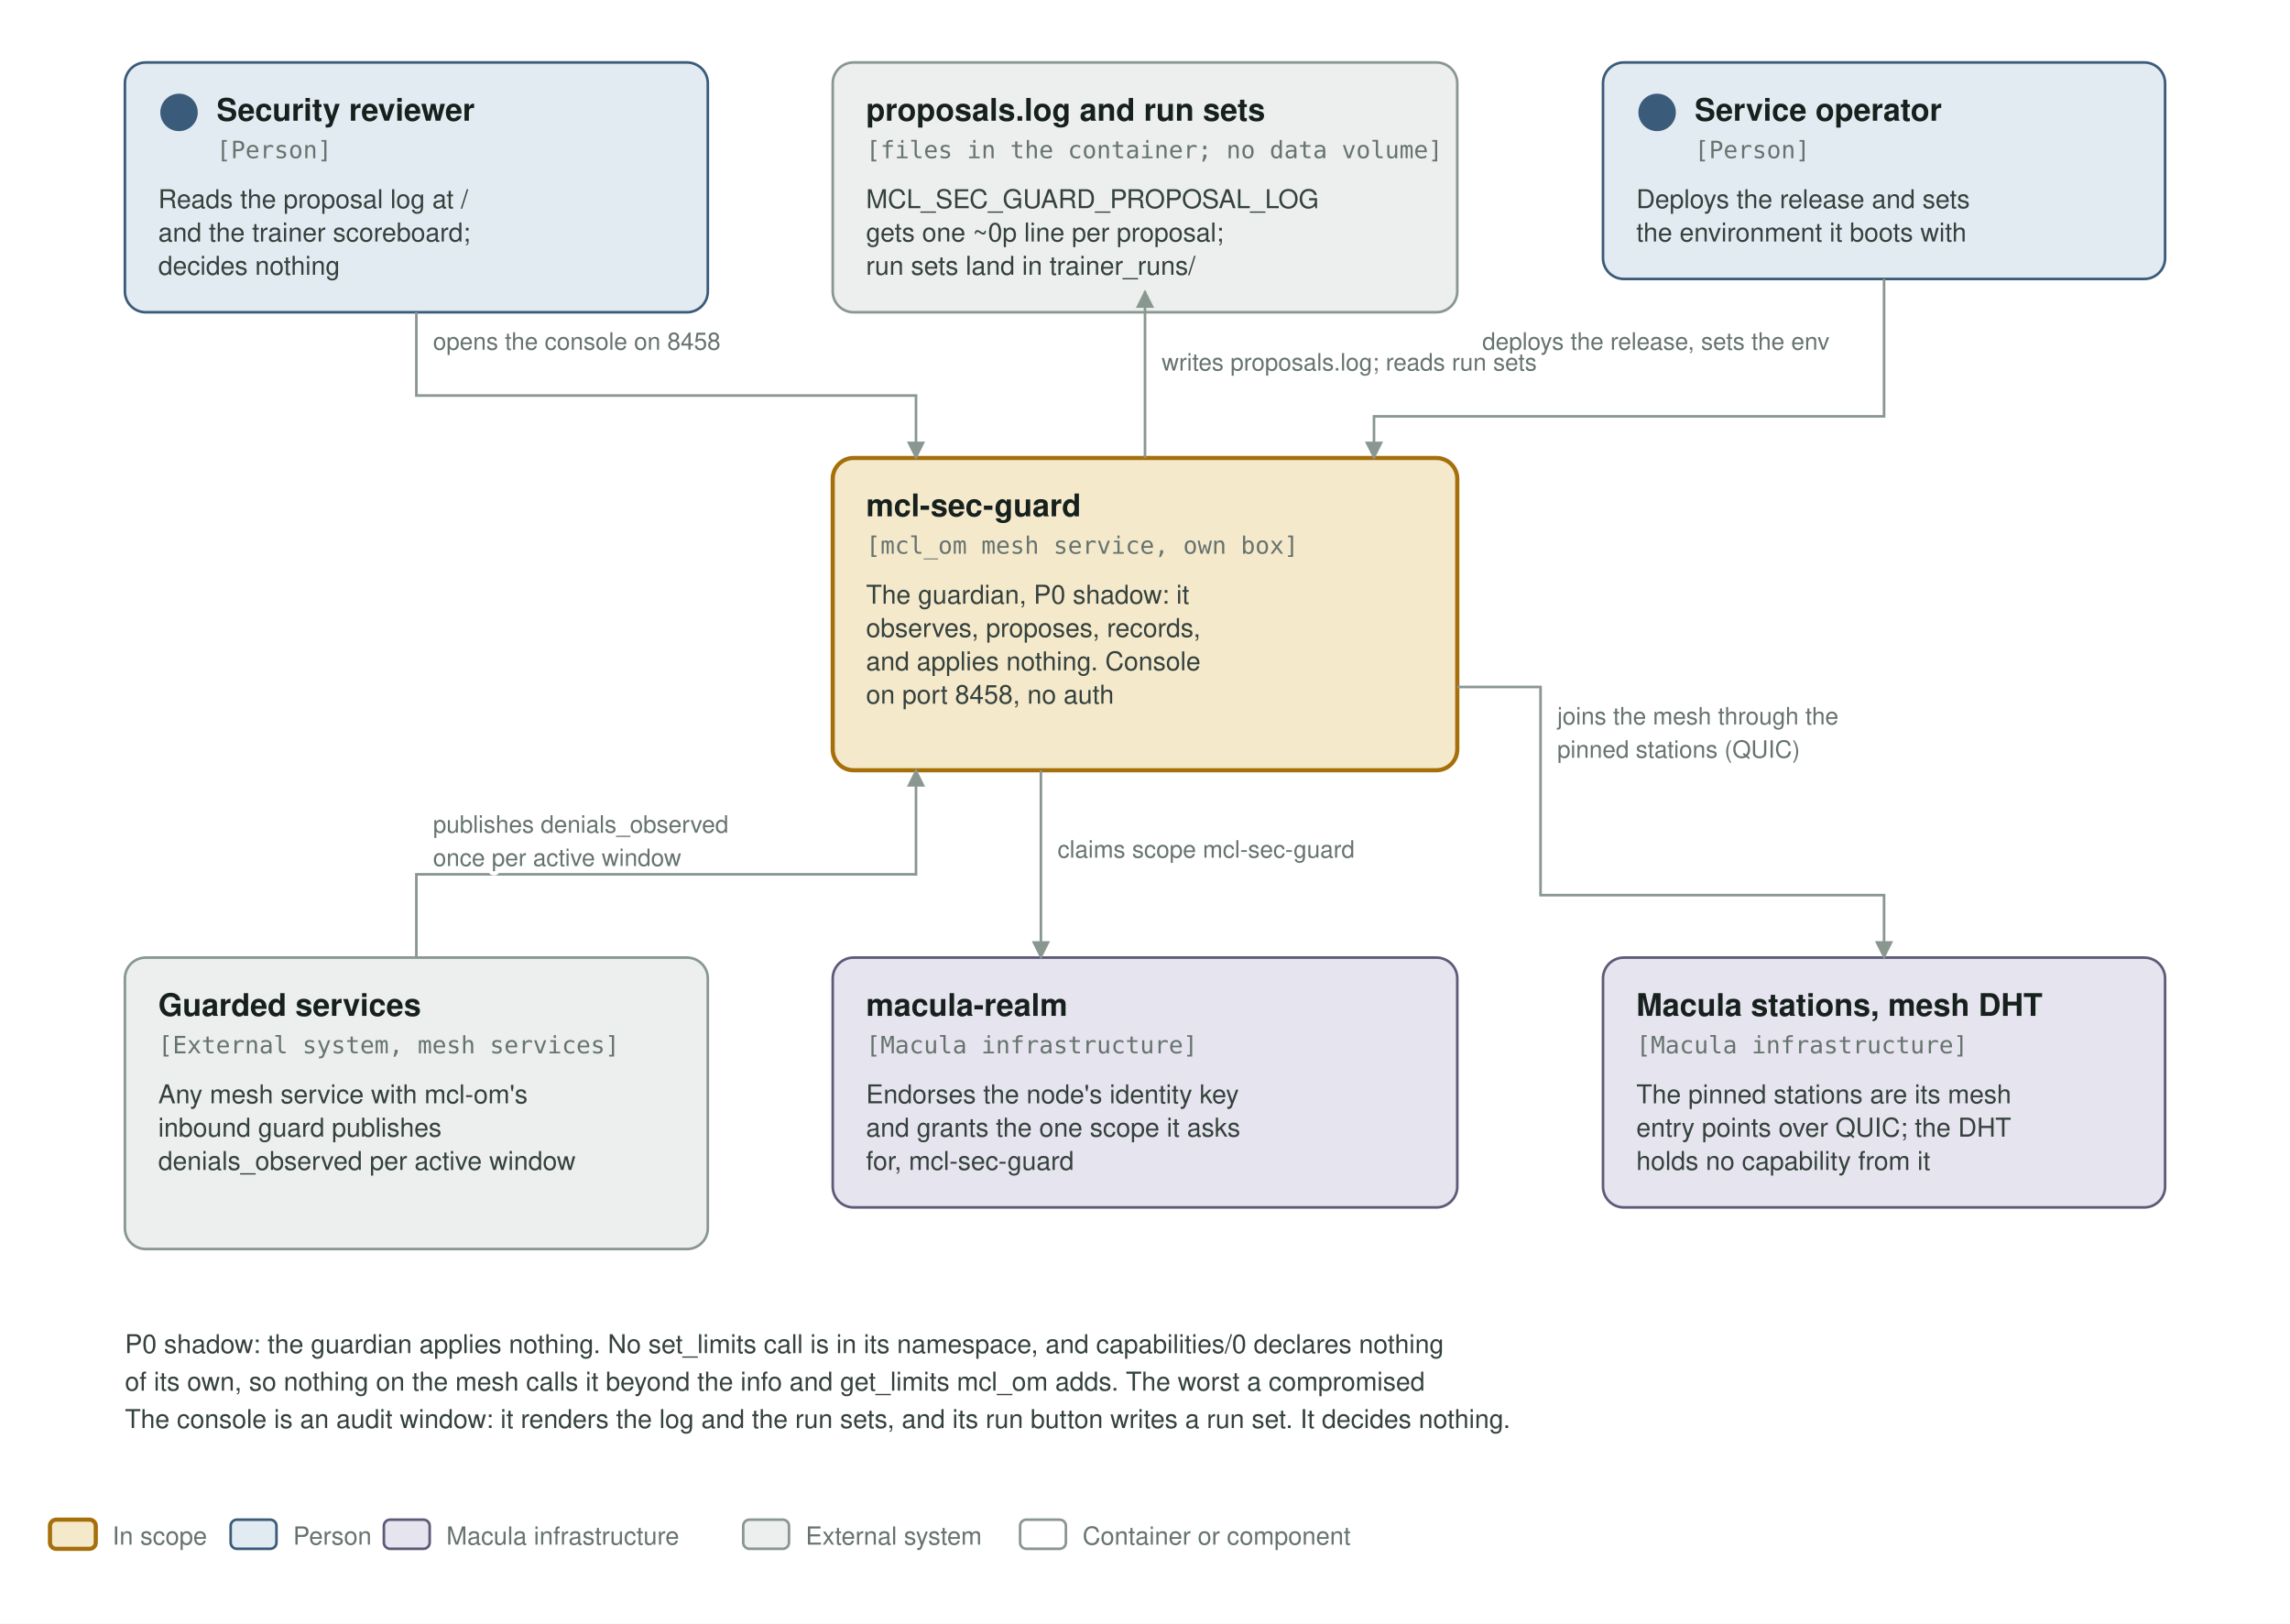
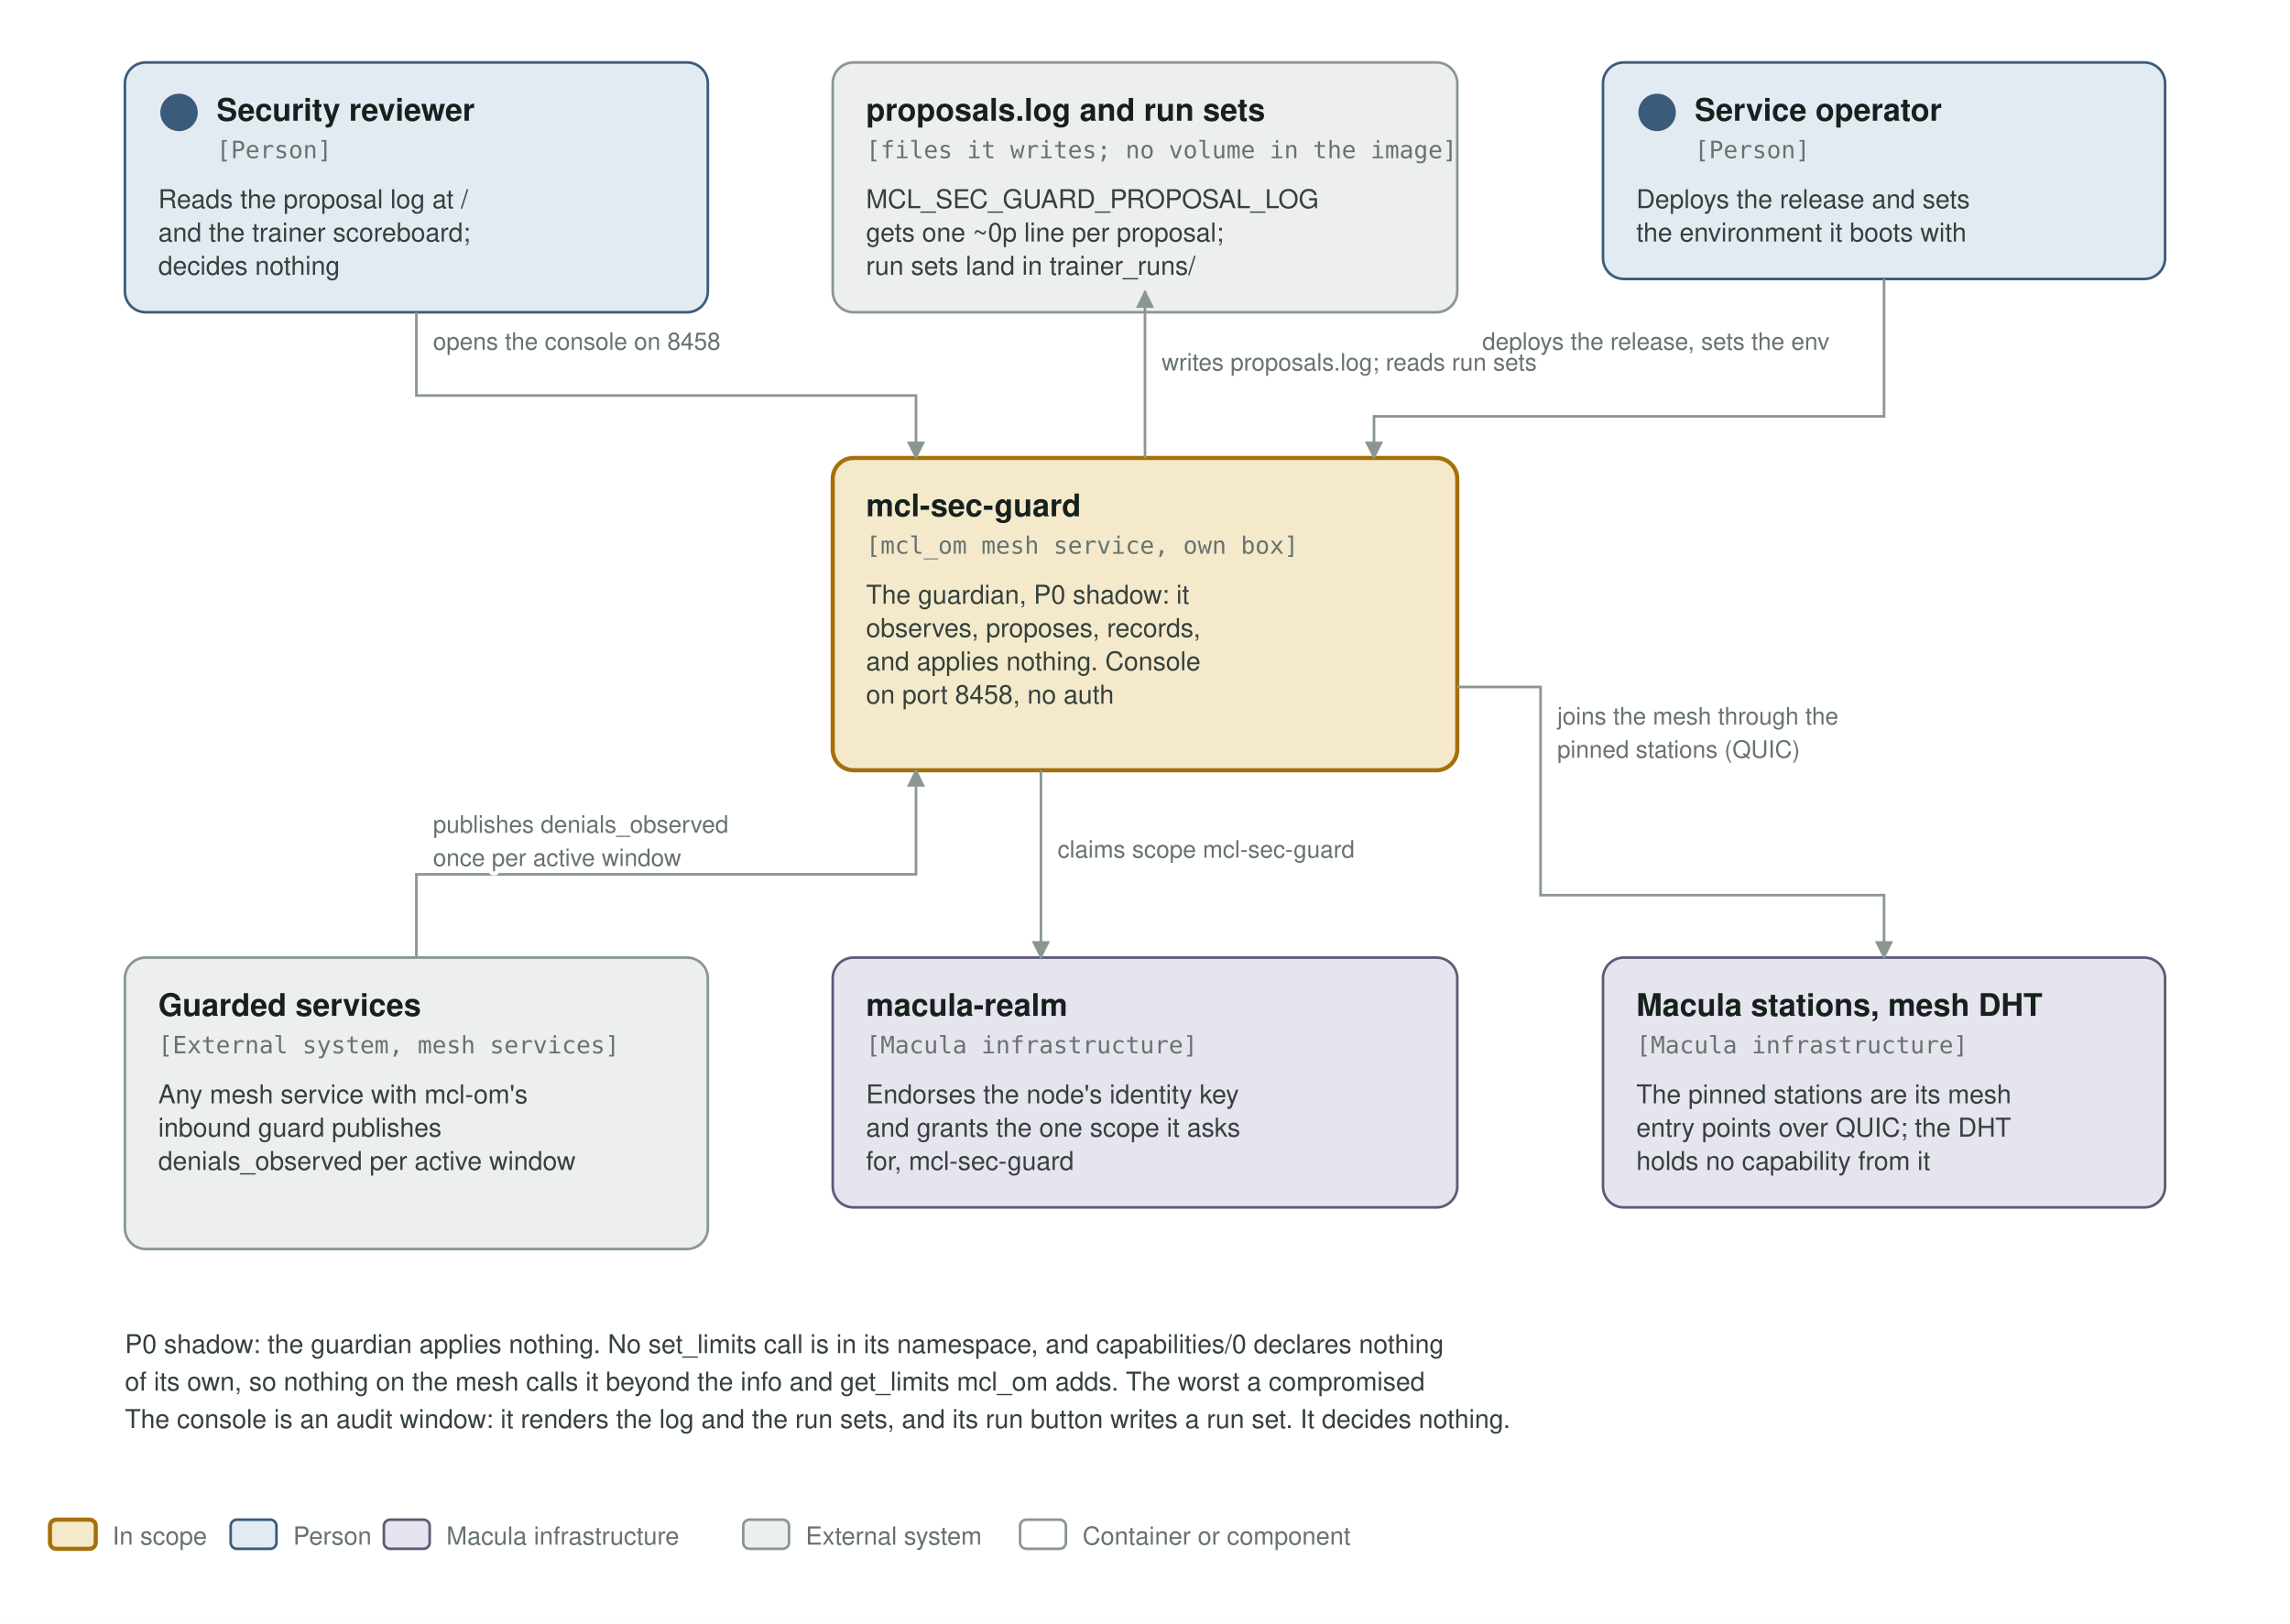
<svg xmlns="http://www.w3.org/2000/svg" viewBox="0 0 1100 780" role="img" aria-label="mcl-sec-guard system context">
  <style>
.t-name { font-family: "Atkinson Hyperlegible", "Segoe UI", system-ui, -apple-system, Helvetica, Arial, sans-serif; font-size: 15px; font-weight: 700; }
.t-desc { font-family: "Atkinson Hyperlegible", "Segoe UI", system-ui, -apple-system, Helvetica, Arial, sans-serif; font-size: 12.5px; }
.t-rel { font-family: "Atkinson Hyperlegible", "Segoe UI", system-ui, -apple-system, Helvetica, Arial, sans-serif; font-size: 11.5px; paint-order: stroke; stroke-width: 4px; stroke-linejoin: round; }
.t-code { font-family: "JetBrains Mono", ui-monospace, Menlo, Consolas, monospace; font-size: 13px; font-weight: 600; }
.t-type { font-family: "JetBrains Mono", ui-monospace, Menlo, Consolas, monospace; font-size: 11.5px; }
.t-bound { font-family: "JetBrains Mono", ui-monospace, Menlo, Consolas, monospace; font-size: 12px; font-weight: 600; }
.t-leg { font-family: "Atkinson Hyperlegible", "Segoe UI", system-ui, -apple-system, Helvetica, Arial, sans-serif; font-size: 12px; }
.edge { fill: none; stroke-width: 1.25; }
.edge-later { fill: none; stroke-width: 1.25; stroke-dasharray: 5 4; }
.bg { fill: #FFFFFF; }
.b-sys { fill: #F5E9CC; stroke: #A56F0A; stroke-width: 2; }
.b-per { fill: #E3EBF2; stroke: #3B5B7A; stroke-width: 1.25; }
.b-mac { fill: #E6E4EE; stroke: #5E5A78; stroke-width: 1.25; }
.b-ext { fill: #ECEFED; stroke: #8A9791; stroke-width: 1.25; }
.b-cmp { fill: #FFFFFF; stroke: #8A9791; stroke-width: 1.25; }
.b-later { fill: none; stroke: #8A9791; stroke-width: 1.25; stroke-dasharray: 5 4; }
.bound { fill: none; stroke: #B3BDB8; stroke-width: 1; }
.head { fill: #3B5B7A; }
.t-name, .t-code { fill: #16201D; }
.t-type, .t-bound, .t-leg { fill: #66736E; }
.t-desc { fill: #34413C; }
.t-rel { fill: #66736E; stroke: #FFFFFF; }
.edge, .edge-later { stroke: #8A9791; }
.arrowhead { fill: #8A9791; }
@media (prefers-color-scheme: dark) {
.bg { fill: #171F1C; }
.b-sys { fill: #3A2E13; stroke: #E3AA3C; }
.b-per { fill: #1D2A36; stroke: #8EB4D8; }
.b-mac { fill: #26243A; stroke: #A9A4C8; }
.b-ext { fill: #1C2421; stroke: #7D8B85; }
.b-cmp { fill: #171F1C; stroke: #7D8B85; }
.b-later { stroke: #7D8B85; }
.bound { stroke: #4A5752; }
.head { fill: #8EB4D8; }
.t-name, .t-code { fill: #E6ECE9; }
.t-type, .t-bound, .t-leg { fill: #93A09A; }
.t-desc { fill: #C3CDC8; }
.t-rel { fill: #93A09A; stroke: #171F1C; }
.edge, .edge-later { stroke: #7D8B85; }
.arrowhead { fill: #7D8B85; }
}
</style>
  <defs>
    <marker id="a" viewBox="0 0 10 10" refX="9" refY="5" markerWidth="7" markerHeight="7" orient="auto-start-reverse">
      <path class="arrowhead" d="M0 0L10 5L0 10z" />
    </marker>
  </defs>
  <rect class="bg" x="0" y="0" width="1100" height="780" />
  <rect class="b-per" x="60" y="30" width="280" height="120" rx="10" />
  <circle class="head" cx="86" cy="54" r="9" />
  <text class="t-name" x="104" y="58">Security reviewer</text>
  <text class="t-type" x="104" y="76">[Person]</text>
  <text class="t-desc" x="76" y="100">Reads the proposal log at /</text>
  <text class="t-desc" x="76" y="116">and the trainer scoreboard;</text>
  <text class="t-desc" x="76" y="132">decides nothing</text>
  <rect class="b-ext" x="400" y="30" width="300" height="120" rx="10" />
  <text class="t-name" x="416" y="58">proposals.log and run sets</text>
-   <text class="t-type" x="416" y="76">[files in the container; no data volume]</text>
+   <text class="t-type" x="416" y="76">[files it writes; no volume in the image]</text>
  <text class="t-desc" x="416" y="100">MCL_SEC_GUARD_PROPOSAL_LOG</text>
  <text class="t-desc" x="416" y="116">gets one ~0p line per proposal;</text>
  <text class="t-desc" x="416" y="132">run sets land in trainer_runs/</text>
  <rect class="b-per" x="770" y="30" width="270" height="104" rx="10" />
  <circle class="head" cx="796" cy="54" r="9" />
  <text class="t-name" x="814" y="58">Service operator</text>
  <text class="t-type" x="814" y="76">[Person]</text>
  <text class="t-desc" x="786" y="100">Deploys the release and sets</text>
  <text class="t-desc" x="786" y="116">the environment it boots with</text>
  <rect class="b-sys" x="400" y="220" width="300" height="150" rx="10" />
  <text class="t-name" x="416" y="248">mcl-sec-guard</text>
  <text class="t-type" x="416" y="266">[mcl_om mesh service, own box]</text>
  <text class="t-desc" x="416" y="290">The guardian, P0 shadow: it</text>
  <text class="t-desc" x="416" y="306">observes, proposes, records,</text>
  <text class="t-desc" x="416" y="322">and applies nothing. Console</text>
  <text class="t-desc" x="416" y="338">on port 8458, no auth</text>
  <rect class="b-ext" x="60" y="460" width="280" height="140" rx="10" />
  <text class="t-name" x="76" y="488">Guarded services</text>
  <text class="t-type" x="76" y="506">[External system, mesh services]</text>
  <text class="t-desc" x="76" y="530">Any mesh service with mcl-om's</text>
  <text class="t-desc" x="76" y="546">inbound guard publishes</text>
  <text class="t-desc" x="76" y="562">denials_observed per active window</text>
  <rect class="b-mac" x="400" y="460" width="300" height="120" rx="10" />
  <text class="t-name" x="416" y="488">macula-realm</text>
  <text class="t-type" x="416" y="506">[Macula infrastructure]</text>
  <text class="t-desc" x="416" y="530">Endorses the node's identity key</text>
  <text class="t-desc" x="416" y="546">and grants the one scope it asks</text>
  <text class="t-desc" x="416" y="562">for, mcl-sec-guard</text>
  <rect class="b-mac" x="770" y="460" width="270" height="120" rx="10" />
  <text class="t-name" x="786" y="488">Macula stations, mesh DHT</text>
  <text class="t-type" x="786" y="506">[Macula infrastructure]</text>
  <text class="t-desc" x="786" y="530">The pinned stations are its mesh</text>
  <text class="t-desc" x="786" y="546">entry points over QUIC; the DHT</text>
  <text class="t-desc" x="786" y="562">holds no capability from it</text>
  <path class="edge" d="M200 150V190H440V220" marker-end="url(#a)" />
  <text class="t-rel" x="208" y="168">opens the console on 8458</text>
  <path class="edge" d="M905 134V200H660V220" marker-end="url(#a)" />
  <text class="t-rel" x="712" y="168">deploys the release, sets the env</text>
  <path class="edge" d="M550 220V140" marker-end="url(#a)" />
  <text class="t-rel" x="558" y="178">writes proposals.log; reads run sets</text>
  <path class="edge" d="M200 460V420H440V370" marker-end="url(#a)" />
  <text class="t-rel" x="208" y="400">publishes denials_observed</text>
  <text class="t-rel" x="208" y="416">once per active window</text>
  <path class="edge" d="M500 370V460" marker-end="url(#a)" />
  <text class="t-rel" x="508" y="412">claims scope mcl-sec-guard</text>
  <path class="edge" d="M700 330H740V430H905V460" marker-end="url(#a)" />
  <text class="t-rel" x="748" y="348">joins the mesh through the</text>
  <text class="t-rel" x="748" y="364">pinned stations (QUIC)</text>
  <text class="t-desc" x="60" y="650">P0 shadow: the guardian applies nothing. No set_limits call is in its namespace, and capabilities/0 declares nothing</text>
  <text class="t-desc" x="60" y="668">of its own, so nothing on the mesh calls it beyond the info and get_limits mcl_om adds. The worst a compromised</text>
  <text class="t-desc" x="60" y="686">The console is an audit window: it renders the log and the run sets, and its run button writes a run set. It decides nothing.</text>
  <rect class="b-sys" x="24" y="730" width="22" height="14" rx="3" />
  <text class="t-leg" x="54" y="742">In scope</text>
  <rect class="b-per" x="110.8" y="730" width="22" height="14" rx="3" />
  <text class="t-leg" x="140.8" y="742">Person</text>
  <rect class="b-mac" x="184.4" y="730" width="22" height="14" rx="3" />
  <text class="t-leg" x="214.4" y="742">Macula infrastructure</text>
  <rect class="b-ext" x="357.0" y="730" width="22" height="14" rx="3" />
  <text class="t-leg" x="387.0" y="742">External system</text>
  <rect class="b-cmp" x="490.0" y="730" width="22" height="14" rx="3" />
  <text class="t-leg" x="520.0" y="742">Container or component</text>
</svg>
